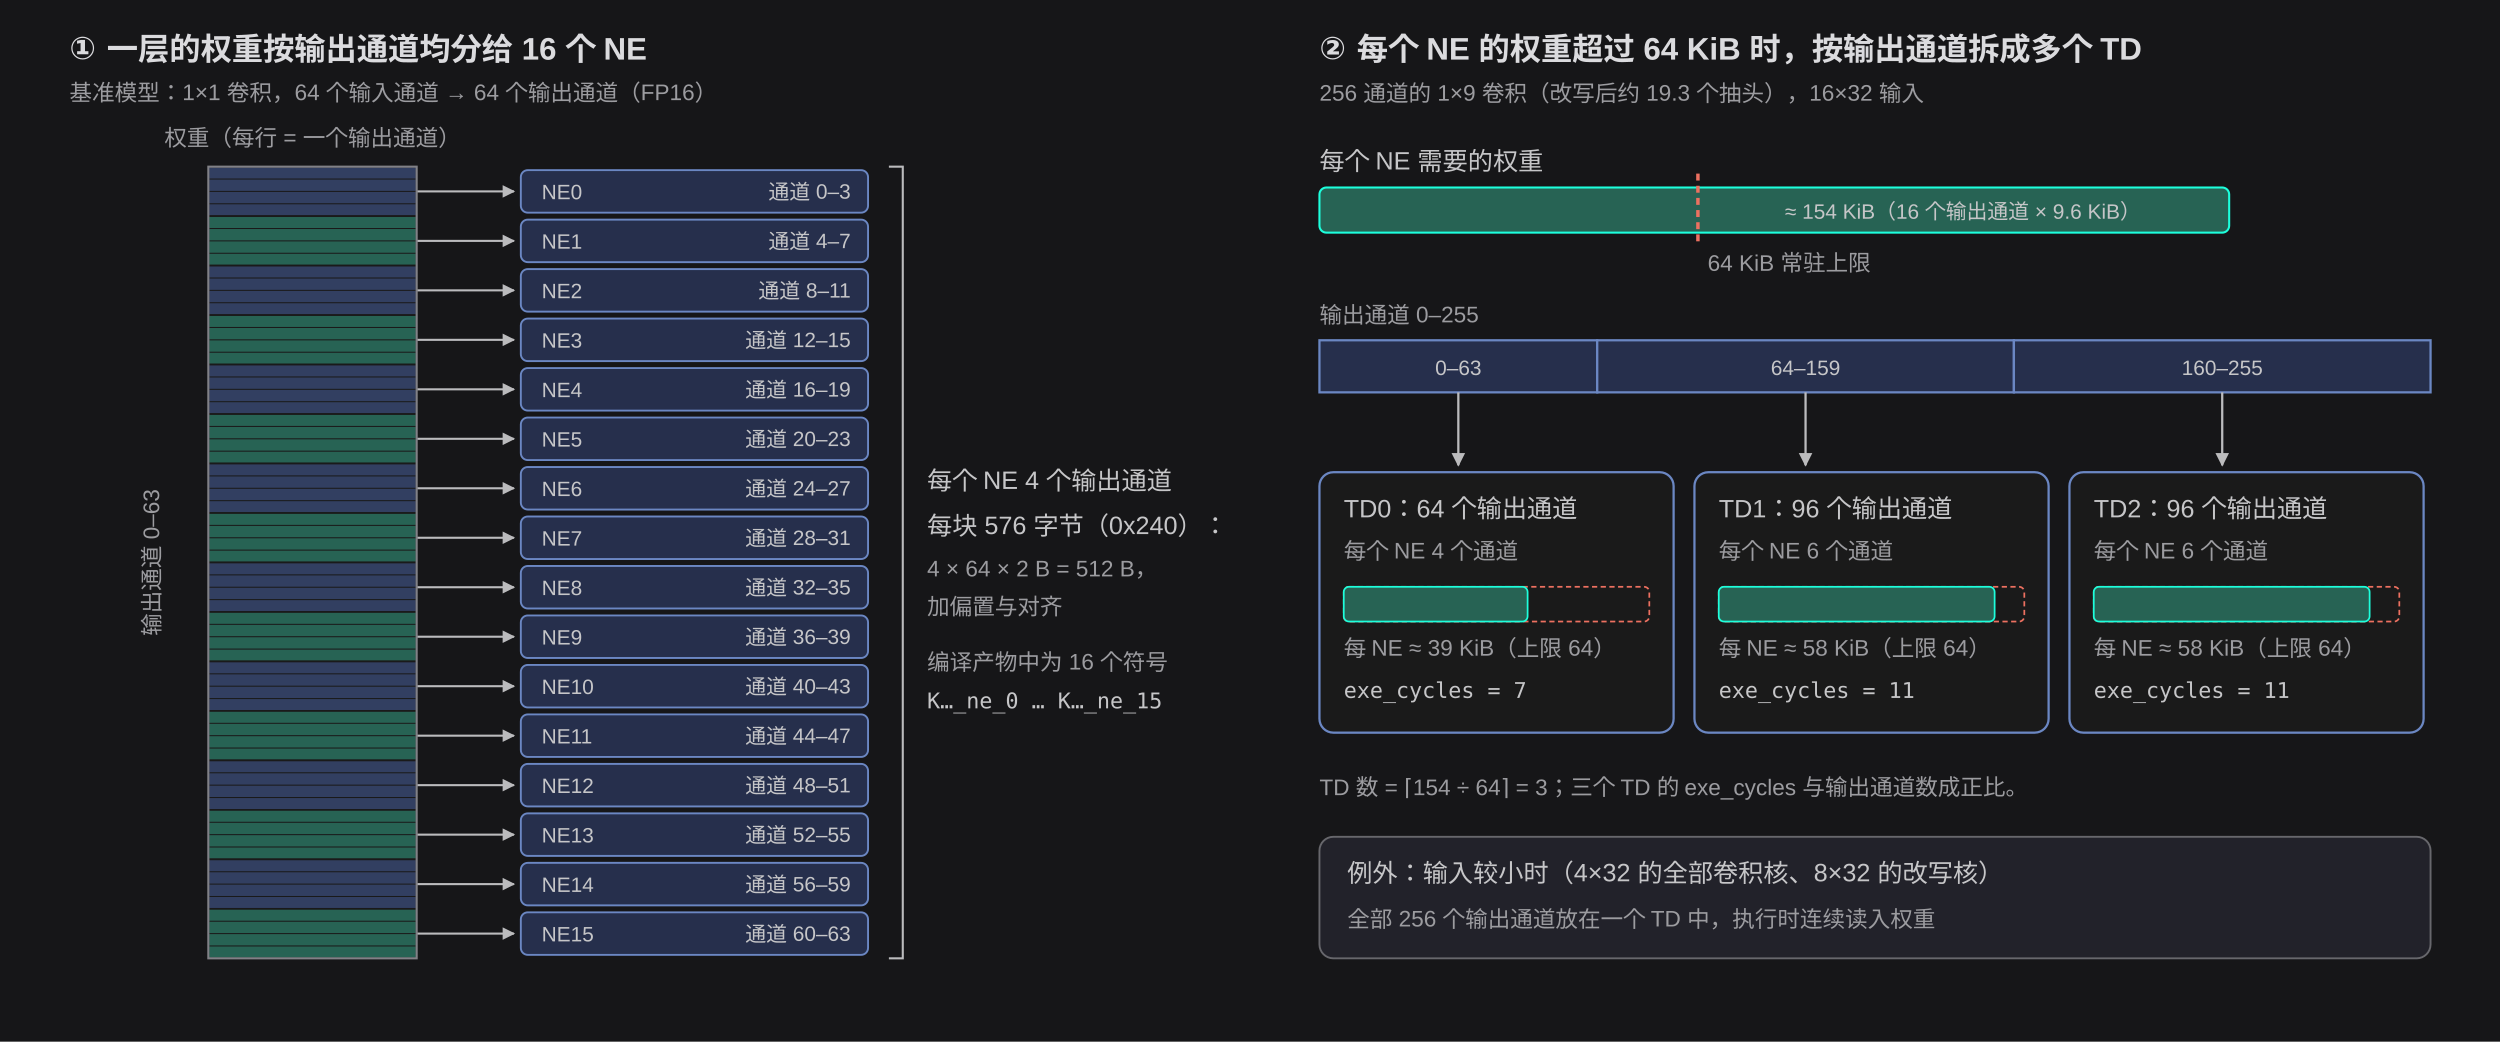
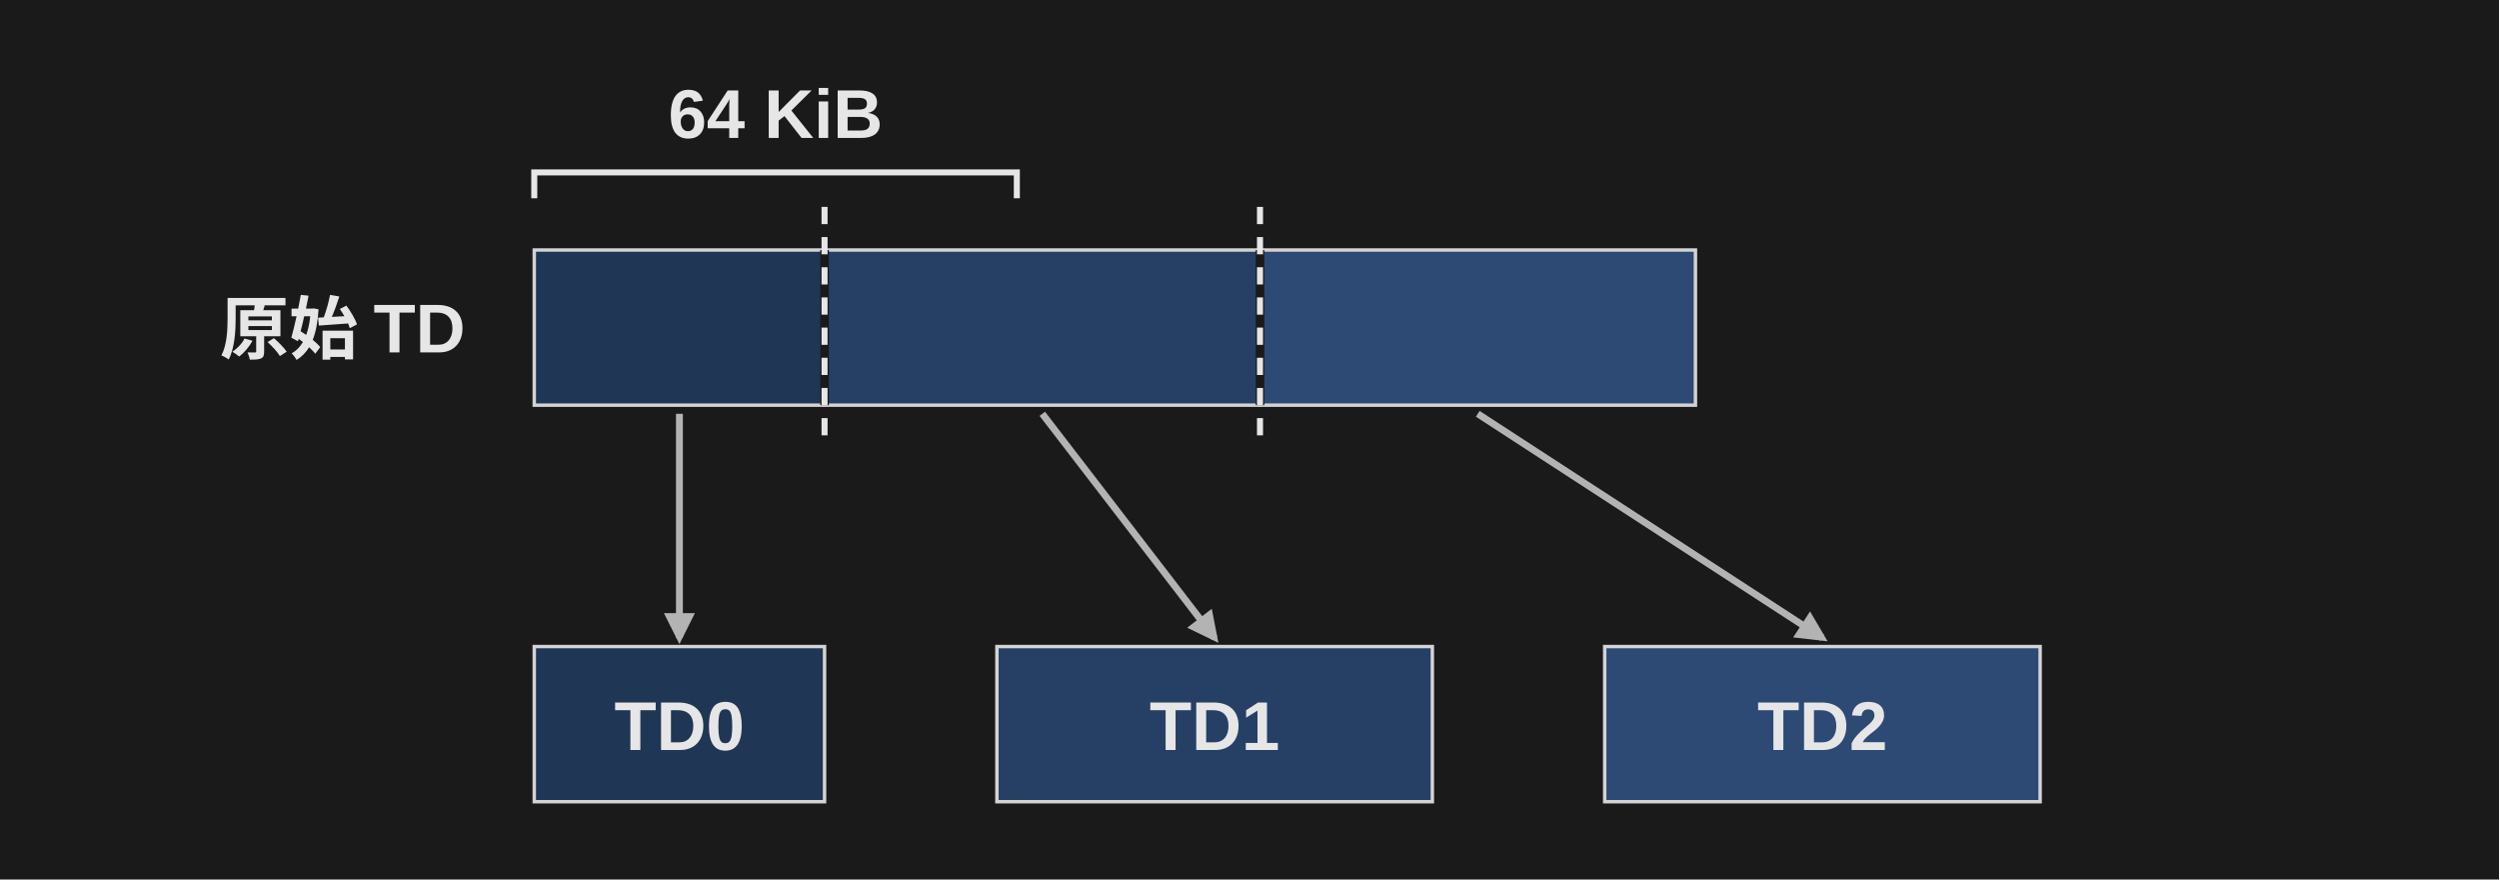
- <svg xmlns="http://www.w3.org/2000/svg" viewBox="0 0 1440 600" font-family="PingFang SC, Helvetica Neue, Arial, sans-serif">
-   <rect x="0" y="0" width="1440" height="600" fill="#161618" />
-   <style>text{fill:#dbdbde} .h{font-size:18px;font-weight:600} .b{font-size:14.5px;fill:#c6c6c8} .c{font-size:13px;fill:#9c9ca0} .s{font-size:12px;fill:#c6c6c8} .m{font-size:12.5px;font-family:Menlo,SF Mono,monospace;fill:#c6c6c8} .mid{text-anchor:middle} .end{text-anchor:end}</style>
+ <svg xmlns="http://www.w3.org/2000/svg" viewBox="0 0 580 204" width="580" height="204">
+   <rect x="0" y="0" width="580" height="204" fill="#161618" />
+   <style>text{font-family:Arial,"Helvetica Neue","PingFang SC",sans-serif}</style>
  <defs>
-     <marker id="ar" viewBox="0 0 10 10" refX="9" refY="5" markerWidth="6" markerHeight="6" orient="auto-start-reverse">
-       <path d="M0,0 L10,5 L0,10 z" fill="#bbbbbd" />
+     <marker id="m0" viewBox="0 0 10 10" refX="8" refY="5" markerWidth="4.5" markerHeight="4.5" orient="auto-start-reverse">
+       <path d="M0,0 L10,5 L0,10 z" fill="#b3b3b3" />
    </marker>
  </defs>
-   <text class="h" x="40" y="34">① 一层的权重按输出通道均分给 16 个 NE</text>
-   <text class="c" x="40" y="58">基准模型：1×1 卷积，64 个输入通道 → 64 个输出通道（FP16）</text>
-   <text class="c mid" x="180" y="84">权重（每行 = 一个输出通道）</text>
-   <rect x="120" y="96.0" width="120" height="28.5" fill="#323f61" stroke="#1a1a1a" stroke-width="1" />
-   <line x1="120" y1="103.125" x2="240" y2="103.125" stroke="#1a1a1a" stroke-width="0.6" />
-   <line x1="120" y1="110.25" x2="240" y2="110.25" stroke="#1a1a1a" stroke-width="0.6" />
-   <line x1="120" y1="117.375" x2="240" y2="117.375" stroke="#1a1a1a" stroke-width="0.6" />
-   <path d="M240 110.25 H296" stroke="#bbbbbd" stroke-width="1.2" fill="none" marker-end="url(#ar)" />
-   <rect x="300" y="98.0" width="200" height="24.5" rx="4" fill="#262f4c" stroke="#6b87c3" stroke-width="1.1" />
-   <text class="s" x="312" y="114.75">NE0</text>
-   <text class="s end" x="490" y="114.75">通道 0–3</text>
-   <rect x="120" y="124.5" width="120" height="28.5" fill="#276354" stroke="#1a1a1a" stroke-width="1" />
-   <line x1="120" y1="131.625" x2="240" y2="131.625" stroke="#1a1a1a" stroke-width="0.6" />
-   <line x1="120" y1="138.75" x2="240" y2="138.75" stroke="#1a1a1a" stroke-width="0.6" />
-   <line x1="120" y1="145.875" x2="240" y2="145.875" stroke="#1a1a1a" stroke-width="0.6" />
-   <path d="M240 138.75 H296" stroke="#bbbbbd" stroke-width="1.2" fill="none" marker-end="url(#ar)" />
-   <rect x="300" y="126.5" width="200" height="24.5" rx="4" fill="#262f4c" stroke="#6b87c3" stroke-width="1.1" />
-   <text class="s" x="312" y="143.25">NE1</text>
-   <text class="s end" x="490" y="143.25">通道 4–7</text>
-   <rect x="120" y="153.0" width="120" height="28.5" fill="#323f61" stroke="#1a1a1a" stroke-width="1" />
-   <line x1="120" y1="160.125" x2="240" y2="160.125" stroke="#1a1a1a" stroke-width="0.6" />
-   <line x1="120" y1="167.25" x2="240" y2="167.25" stroke="#1a1a1a" stroke-width="0.6" />
-   <line x1="120" y1="174.375" x2="240" y2="174.375" stroke="#1a1a1a" stroke-width="0.6" />
-   <path d="M240 167.25 H296" stroke="#bbbbbd" stroke-width="1.2" fill="none" marker-end="url(#ar)" />
-   <rect x="300" y="155.0" width="200" height="24.5" rx="4" fill="#262f4c" stroke="#6b87c3" stroke-width="1.1" />
-   <text class="s" x="312" y="171.75">NE2</text>
-   <text class="s end" x="490" y="171.75">通道 8–11</text>
-   <rect x="120" y="181.5" width="120" height="28.5" fill="#276354" stroke="#1a1a1a" stroke-width="1" />
-   <line x1="120" y1="188.625" x2="240" y2="188.625" stroke="#1a1a1a" stroke-width="0.6" />
-   <line x1="120" y1="195.75" x2="240" y2="195.75" stroke="#1a1a1a" stroke-width="0.6" />
-   <line x1="120" y1="202.875" x2="240" y2="202.875" stroke="#1a1a1a" stroke-width="0.6" />
-   <path d="M240 195.75 H296" stroke="#bbbbbd" stroke-width="1.2" fill="none" marker-end="url(#ar)" />
-   <rect x="300" y="183.5" width="200" height="24.5" rx="4" fill="#262f4c" stroke="#6b87c3" stroke-width="1.1" />
-   <text class="s" x="312" y="200.25">NE3</text>
-   <text class="s end" x="490" y="200.25">通道 12–15</text>
-   <rect x="120" y="210.0" width="120" height="28.5" fill="#323f61" stroke="#1a1a1a" stroke-width="1" />
-   <line x1="120" y1="217.125" x2="240" y2="217.125" stroke="#1a1a1a" stroke-width="0.6" />
-   <line x1="120" y1="224.25" x2="240" y2="224.25" stroke="#1a1a1a" stroke-width="0.6" />
-   <line x1="120" y1="231.375" x2="240" y2="231.375" stroke="#1a1a1a" stroke-width="0.6" />
-   <path d="M240 224.25 H296" stroke="#bbbbbd" stroke-width="1.2" fill="none" marker-end="url(#ar)" />
-   <rect x="300" y="212.0" width="200" height="24.5" rx="4" fill="#262f4c" stroke="#6b87c3" stroke-width="1.1" />
-   <text class="s" x="312" y="228.75">NE4</text>
-   <text class="s end" x="490" y="228.75">通道 16–19</text>
-   <rect x="120" y="238.5" width="120" height="28.5" fill="#276354" stroke="#1a1a1a" stroke-width="1" />
-   <line x1="120" y1="245.625" x2="240" y2="245.625" stroke="#1a1a1a" stroke-width="0.6" />
-   <line x1="120" y1="252.75" x2="240" y2="252.75" stroke="#1a1a1a" stroke-width="0.6" />
-   <line x1="120" y1="259.875" x2="240" y2="259.875" stroke="#1a1a1a" stroke-width="0.6" />
-   <path d="M240 252.75 H296" stroke="#bbbbbd" stroke-width="1.2" fill="none" marker-end="url(#ar)" />
-   <rect x="300" y="240.5" width="200" height="24.5" rx="4" fill="#262f4c" stroke="#6b87c3" stroke-width="1.1" />
-   <text class="s" x="312" y="257.25">NE5</text>
-   <text class="s end" x="490" y="257.25">通道 20–23</text>
-   <rect x="120" y="267.0" width="120" height="28.5" fill="#323f61" stroke="#1a1a1a" stroke-width="1" />
-   <line x1="120" y1="274.125" x2="240" y2="274.125" stroke="#1a1a1a" stroke-width="0.6" />
-   <line x1="120" y1="281.25" x2="240" y2="281.25" stroke="#1a1a1a" stroke-width="0.6" />
-   <line x1="120" y1="288.375" x2="240" y2="288.375" stroke="#1a1a1a" stroke-width="0.6" />
-   <path d="M240 281.25 H296" stroke="#bbbbbd" stroke-width="1.2" fill="none" marker-end="url(#ar)" />
-   <rect x="300" y="269.0" width="200" height="24.5" rx="4" fill="#262f4c" stroke="#6b87c3" stroke-width="1.1" />
-   <text class="s" x="312" y="285.75">NE6</text>
-   <text class="s end" x="490" y="285.75">通道 24–27</text>
-   <rect x="120" y="295.5" width="120" height="28.5" fill="#276354" stroke="#1a1a1a" stroke-width="1" />
-   <line x1="120" y1="302.625" x2="240" y2="302.625" stroke="#1a1a1a" stroke-width="0.6" />
-   <line x1="120" y1="309.75" x2="240" y2="309.75" stroke="#1a1a1a" stroke-width="0.6" />
-   <line x1="120" y1="316.875" x2="240" y2="316.875" stroke="#1a1a1a" stroke-width="0.6" />
-   <path d="M240 309.75 H296" stroke="#bbbbbd" stroke-width="1.2" fill="none" marker-end="url(#ar)" />
-   <rect x="300" y="297.5" width="200" height="24.5" rx="4" fill="#262f4c" stroke="#6b87c3" stroke-width="1.1" />
-   <text class="s" x="312" y="314.25">NE7</text>
-   <text class="s end" x="490" y="314.25">通道 28–31</text>
-   <rect x="120" y="324.0" width="120" height="28.5" fill="#323f61" stroke="#1a1a1a" stroke-width="1" />
-   <line x1="120" y1="331.125" x2="240" y2="331.125" stroke="#1a1a1a" stroke-width="0.6" />
-   <line x1="120" y1="338.25" x2="240" y2="338.25" stroke="#1a1a1a" stroke-width="0.6" />
-   <line x1="120" y1="345.375" x2="240" y2="345.375" stroke="#1a1a1a" stroke-width="0.6" />
-   <path d="M240 338.25 H296" stroke="#bbbbbd" stroke-width="1.2" fill="none" marker-end="url(#ar)" />
-   <rect x="300" y="326.0" width="200" height="24.5" rx="4" fill="#262f4c" stroke="#6b87c3" stroke-width="1.1" />
-   <text class="s" x="312" y="342.75">NE8</text>
-   <text class="s end" x="490" y="342.75">通道 32–35</text>
-   <rect x="120" y="352.5" width="120" height="28.5" fill="#276354" stroke="#1a1a1a" stroke-width="1" />
-   <line x1="120" y1="359.625" x2="240" y2="359.625" stroke="#1a1a1a" stroke-width="0.6" />
-   <line x1="120" y1="366.75" x2="240" y2="366.75" stroke="#1a1a1a" stroke-width="0.6" />
-   <line x1="120" y1="373.875" x2="240" y2="373.875" stroke="#1a1a1a" stroke-width="0.6" />
-   <path d="M240 366.75 H296" stroke="#bbbbbd" stroke-width="1.2" fill="none" marker-end="url(#ar)" />
-   <rect x="300" y="354.5" width="200" height="24.5" rx="4" fill="#262f4c" stroke="#6b87c3" stroke-width="1.1" />
-   <text class="s" x="312" y="371.25">NE9</text>
-   <text class="s end" x="490" y="371.25">通道 36–39</text>
-   <rect x="120" y="381.0" width="120" height="28.5" fill="#323f61" stroke="#1a1a1a" stroke-width="1" />
-   <line x1="120" y1="388.125" x2="240" y2="388.125" stroke="#1a1a1a" stroke-width="0.6" />
-   <line x1="120" y1="395.25" x2="240" y2="395.25" stroke="#1a1a1a" stroke-width="0.6" />
-   <line x1="120" y1="402.375" x2="240" y2="402.375" stroke="#1a1a1a" stroke-width="0.6" />
-   <path d="M240 395.25 H296" stroke="#bbbbbd" stroke-width="1.2" fill="none" marker-end="url(#ar)" />
-   <rect x="300" y="383.0" width="200" height="24.5" rx="4" fill="#262f4c" stroke="#6b87c3" stroke-width="1.1" />
-   <text class="s" x="312" y="399.75">NE10</text>
-   <text class="s end" x="490" y="399.75">通道 40–43</text>
-   <rect x="120" y="409.5" width="120" height="28.5" fill="#276354" stroke="#1a1a1a" stroke-width="1" />
-   <line x1="120" y1="416.625" x2="240" y2="416.625" stroke="#1a1a1a" stroke-width="0.6" />
-   <line x1="120" y1="423.75" x2="240" y2="423.75" stroke="#1a1a1a" stroke-width="0.6" />
-   <line x1="120" y1="430.875" x2="240" y2="430.875" stroke="#1a1a1a" stroke-width="0.6" />
-   <path d="M240 423.75 H296" stroke="#bbbbbd" stroke-width="1.2" fill="none" marker-end="url(#ar)" />
-   <rect x="300" y="411.5" width="200" height="24.5" rx="4" fill="#262f4c" stroke="#6b87c3" stroke-width="1.1" />
-   <text class="s" x="312" y="428.25">NE11</text>
-   <text class="s end" x="490" y="428.25">通道 44–47</text>
-   <rect x="120" y="438.0" width="120" height="28.5" fill="#323f61" stroke="#1a1a1a" stroke-width="1" />
-   <line x1="120" y1="445.125" x2="240" y2="445.125" stroke="#1a1a1a" stroke-width="0.6" />
-   <line x1="120" y1="452.25" x2="240" y2="452.25" stroke="#1a1a1a" stroke-width="0.6" />
-   <line x1="120" y1="459.375" x2="240" y2="459.375" stroke="#1a1a1a" stroke-width="0.6" />
-   <path d="M240 452.25 H296" stroke="#bbbbbd" stroke-width="1.2" fill="none" marker-end="url(#ar)" />
-   <rect x="300" y="440.0" width="200" height="24.5" rx="4" fill="#262f4c" stroke="#6b87c3" stroke-width="1.1" />
-   <text class="s" x="312" y="456.75">NE12</text>
-   <text class="s end" x="490" y="456.75">通道 48–51</text>
-   <rect x="120" y="466.5" width="120" height="28.5" fill="#276354" stroke="#1a1a1a" stroke-width="1" />
-   <line x1="120" y1="473.625" x2="240" y2="473.625" stroke="#1a1a1a" stroke-width="0.6" />
-   <line x1="120" y1="480.75" x2="240" y2="480.75" stroke="#1a1a1a" stroke-width="0.6" />
-   <line x1="120" y1="487.875" x2="240" y2="487.875" stroke="#1a1a1a" stroke-width="0.6" />
-   <path d="M240 480.75 H296" stroke="#bbbbbd" stroke-width="1.2" fill="none" marker-end="url(#ar)" />
-   <rect x="300" y="468.5" width="200" height="24.5" rx="4" fill="#262f4c" stroke="#6b87c3" stroke-width="1.1" />
-   <text class="s" x="312" y="485.25">NE13</text>
-   <text class="s end" x="490" y="485.25">通道 52–55</text>
-   <rect x="120" y="495.0" width="120" height="28.5" fill="#323f61" stroke="#1a1a1a" stroke-width="1" />
-   <line x1="120" y1="502.125" x2="240" y2="502.125" stroke="#1a1a1a" stroke-width="0.6" />
-   <line x1="120" y1="509.25" x2="240" y2="509.25" stroke="#1a1a1a" stroke-width="0.6" />
-   <line x1="120" y1="516.375" x2="240" y2="516.375" stroke="#1a1a1a" stroke-width="0.6" />
-   <path d="M240 509.25 H296" stroke="#bbbbbd" stroke-width="1.2" fill="none" marker-end="url(#ar)" />
-   <rect x="300" y="497.0" width="200" height="24.5" rx="4" fill="#262f4c" stroke="#6b87c3" stroke-width="1.1" />
-   <text class="s" x="312" y="513.75">NE14</text>
-   <text class="s end" x="490" y="513.75">通道 56–59</text>
-   <rect x="120" y="523.5" width="120" height="28.5" fill="#276354" stroke="#1a1a1a" stroke-width="1" />
-   <line x1="120" y1="530.625" x2="240" y2="530.625" stroke="#1a1a1a" stroke-width="0.6" />
-   <line x1="120" y1="537.75" x2="240" y2="537.75" stroke="#1a1a1a" stroke-width="0.6" />
-   <line x1="120" y1="544.875" x2="240" y2="544.875" stroke="#1a1a1a" stroke-width="0.6" />
-   <path d="M240 537.75 H296" stroke="#bbbbbd" stroke-width="1.2" fill="none" marker-end="url(#ar)" />
-   <rect x="300" y="525.5" width="200" height="24.5" rx="4" fill="#262f4c" stroke="#6b87c3" stroke-width="1.1" />
-   <text class="s" x="312" y="542.25">NE15</text>
-   <text class="s end" x="490" y="542.25">通道 60–63</text>
-   <rect x="120" y="96" width="120" height="456.0" fill="none" stroke="#818187" stroke-width="1.2" />
-   <text class="c mid" x="92" y="324.0" transform="rotate(-90 92 324.0)">输出通道 0–63</text>
-   <path d="M512 96 h8 v456.0 h-8" stroke="#bbbbbd" stroke-width="1.2" fill="none" />
-   <text class="b" x="534" y="282.0">每个 NE 4 个输出通道</text>
-   <text class="b" x="534" y="308.0">每块 576 字节（0x240）：</text>
-   <text class="c" x="534" y="332.0">4 × 64 × 2 B = 512 B，</text>
-   <text class="c" x="534" y="354.0">加偏置与对齐</text>
-   <text class="c" x="534" y="386.0">编译产物中为 16 个符号</text>
-   <text class="m" x="534" y="408.0">K…_ne_0 … K…_ne_15</text>
-   <text class="h" x="760" y="34">② 每个 NE 的权重超过 64 KiB 时，按输出通道拆成多个 TD</text>
-   <text class="c" x="760" y="58">256 通道的 1×9 卷积（改写后约 19.3 个抽头），16×32 输入</text>
-   <text class="b" x="760" y="98">每个 NE 需要的权重</text>
-   <rect x="760" y="108" width="524" height="26" rx="4" fill="#276354" stroke="#1dffdc" stroke-width="1.2" />
-   <text class="s mid" x="1130.6" y="126">≈ 154 KiB（16 个输出通道 × 9.6 KiB）</text>
-   <line x1="978" y1="100" x2="978" y2="142" stroke="#ed7060" stroke-width="2" stroke-dasharray="4 3" />
-   <text class="c" x="983.6" y="156">64 KiB 常驻上限</text>
-   <text class="c" x="983.6" y="156" />
-   <text class="c" x="760" y="186">输出通道 0–255</text>
-   <rect x="760.0" y="196" width="160.0" height="30" fill="#262f4c" stroke="#6b87c3" stroke-width="1.3" />
-   <text class="s mid" x="840.0" y="216">0–63</text>
-   <path d="M840.0 226 V268" stroke="#bbbbbd" stroke-width="1.3" fill="none" marker-end="url(#ar)" />
-   <rect x="760" y="272" width="204" height="150" rx="8" fill="#1a1a1a" stroke="#6b87c3" stroke-width="1.3" />
-   <text class="b" x="774" y="298">TD0：64 个输出通道</text>
-   <text class="c" x="774" y="322">每个 NE 4 个通道</text>
-   <rect x="774" y="338" width="176" height="20" rx="3" fill="#1a1a1a" stroke="#ed7060" stroke-width="1" stroke-dasharray="3 2" />
-   <rect x="774" y="338" width="105.9" height="20" rx="3" fill="#276354" stroke="#1dffdc" stroke-width="1" />
-   <text class="c" x="774" y="378">每 NE ≈ 39 KiB（上限 64）</text>
-   <text class="m" x="774" y="402">exe_cycles = 7</text>
-   <rect x="920.0" y="196" width="240.0" height="30" fill="#262f4c" stroke="#6b87c3" stroke-width="1.3" />
-   <text class="s mid" x="1040.0" y="216">64–159</text>
-   <path d="M1040.0 226 V268" stroke="#bbbbbd" stroke-width="1.3" fill="none" marker-end="url(#ar)" />
-   <rect x="976" y="272" width="204" height="150" rx="8" fill="#1a1a1a" stroke="#6b87c3" stroke-width="1.3" />
-   <text class="b" x="990" y="298">TD1：96 个输出通道</text>
-   <text class="c" x="990" y="322">每个 NE 6 个通道</text>
-   <rect x="990" y="338" width="176" height="20" rx="3" fill="#1a1a1a" stroke="#ed7060" stroke-width="1" stroke-dasharray="3 2" />
-   <rect x="990" y="338" width="158.9" height="20" rx="3" fill="#276354" stroke="#1dffdc" stroke-width="1" />
-   <text class="c" x="990" y="378">每 NE ≈ 58 KiB（上限 64）</text>
-   <text class="m" x="990" y="402">exe_cycles = 11</text>
-   <rect x="1160.0" y="196" width="240.0" height="30" fill="#262f4c" stroke="#6b87c3" stroke-width="1.3" />
-   <text class="s mid" x="1280.0" y="216">160–255</text>
-   <path d="M1280.0 226 V268" stroke="#bbbbbd" stroke-width="1.3" fill="none" marker-end="url(#ar)" />
-   <rect x="1192" y="272" width="204" height="150" rx="8" fill="#1a1a1a" stroke="#6b87c3" stroke-width="1.3" />
-   <text class="b" x="1206" y="298">TD2：96 个输出通道</text>
-   <text class="c" x="1206" y="322">每个 NE 6 个通道</text>
-   <rect x="1206" y="338" width="176" height="20" rx="3" fill="#1a1a1a" stroke="#ed7060" stroke-width="1" stroke-dasharray="3 2" />
-   <rect x="1206" y="338" width="158.9" height="20" rx="3" fill="#276354" stroke="#1dffdc" stroke-width="1" />
-   <text class="c" x="1206" y="378">每 NE ≈ 58 KiB（上限 64）</text>
-   <text class="m" x="1206" y="402">exe_cycles = 11</text>
-   <text class="c" x="760" y="458">TD 数 = ⌈154 ÷ 64⌉ = 3；三个 TD 的 exe_cycles 与输出通道数成正比。</text>
-   <rect x="760" y="482" width="640" height="70" rx="8" fill="#22222a" stroke="#67676c" stroke-width="1.1" />
-   <text class="b" x="776" y="508">例外：输入较小时（4×32 的全部卷积核、8×32 的改写核）</text>
-   <text class="c" x="776" y="534">全部 256 个输出通道放在一个 TD 中，执行时连续读入权重</text>
+   <rect width="580" height="204" fill="#1a1a1a" />
+   <rect x="124" y="58" width="67.375" height="36" rx="0" fill="#203655" stroke="#d3d3d3" stroke-width="0.8" />
+   <rect x="191.375" y="58" width="101.062" height="36" rx="0" fill="#264065" stroke="#d3d3d3" stroke-width="0.8" />
+   <rect x="292.438" y="58" width="101.062" height="36" rx="0" fill="#2d4a75" stroke="#d3d3d3" stroke-width="0.8" />
+   <line x1="191.375" y1="58" x2="191.375" y2="94" stroke="#1a1a1a" stroke-width="2" />
+   <line x1="191.375" y1="48" x2="191.375" y2="104" stroke="#e6e6e6" stroke-width="1.4" stroke-dasharray="4 3" />
+   <line x1="292.438" y1="58" x2="292.438" y2="94" stroke="#1a1a1a" stroke-width="2" />
+   <line x1="292.438" y1="48" x2="292.438" y2="104" stroke="#e6e6e6" stroke-width="1.4" stroke-dasharray="4 3" />
+   <text x="108" y="82.0" text-anchor="end" style="font-size:16px;fill:#e6e6e6;font-weight:600">原始 TD</text>
+   <path d="M124 46 v-6 H236.0 v6" fill="none" stroke="#e6e6e6" stroke-width="1.4" />
+   <text x="180.0" y="32" text-anchor="middle" style="font-size:16px;fill:#e6e6e6;font-weight:600">64 KiB</text>
+   <rect x="124" y="150" width="67.375" height="36" rx="0" fill="#203655" stroke="#d3d3d3" stroke-width="0.8" />
+   <text x="157.688" y="174.0" text-anchor="middle" style="font-size:16px;fill:#e6e6e6;font-weight:600">TD0</text>
+   <rect x="231.375" y="150" width="101.062" height="36" rx="0" fill="#264065" stroke="#d3d3d3" stroke-width="0.8" />
+   <text x="281.906" y="174.0" text-anchor="middle" style="font-size:16px;fill:#e6e6e6;font-weight:600">TD1</text>
+   <rect x="372.438" y="150" width="101.062" height="36" rx="0" fill="#2d4a75" stroke="#d3d3d3" stroke-width="0.8" />
+   <text x="422.969" y="174.0" text-anchor="middle" style="font-size:16px;fill:#e6e6e6;font-weight:600">TD2</text>
+   <polyline points="157.688,96 157.688,148" fill="none" stroke="#b3b3b3" stroke-width="1.6" stroke-linejoin="miter" marker-end="url(#m0)" />
+   <polyline points="241.906,96 281.906,148" fill="none" stroke="#b3b3b3" stroke-width="1.6" stroke-linejoin="miter" marker-end="url(#m0)" />
+   <polyline points="342.969,96 422.969,148" fill="none" stroke="#b3b3b3" stroke-width="1.6" stroke-linejoin="miter" marker-end="url(#m0)" />
</svg>
